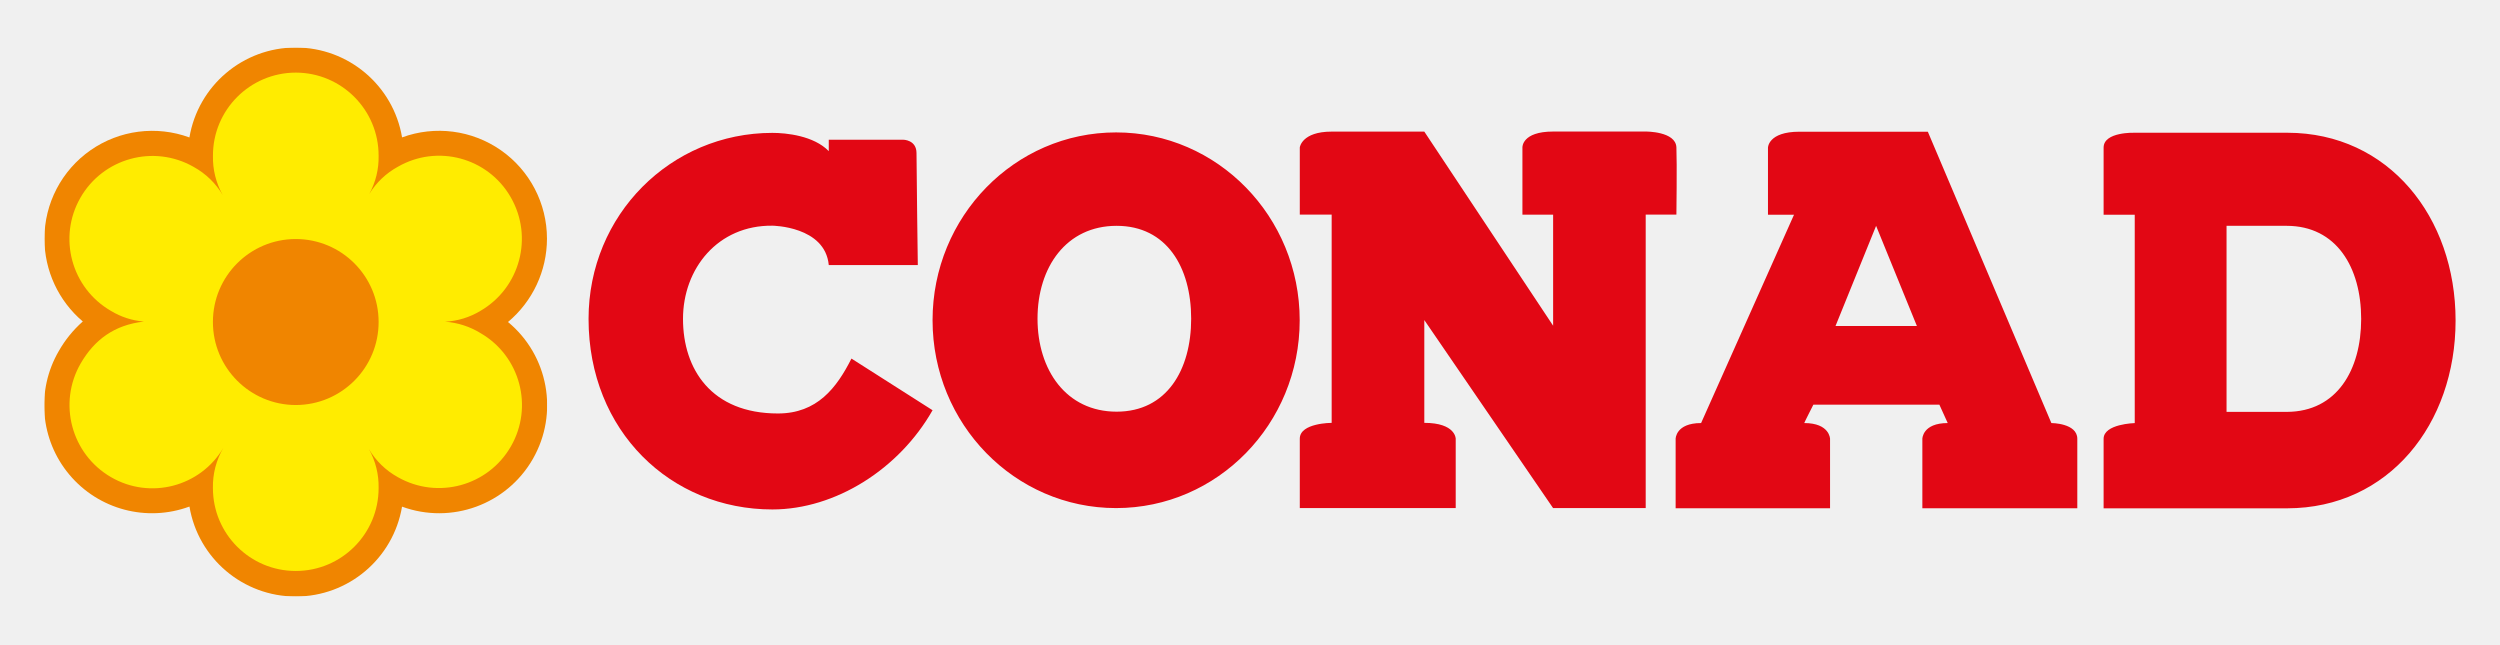
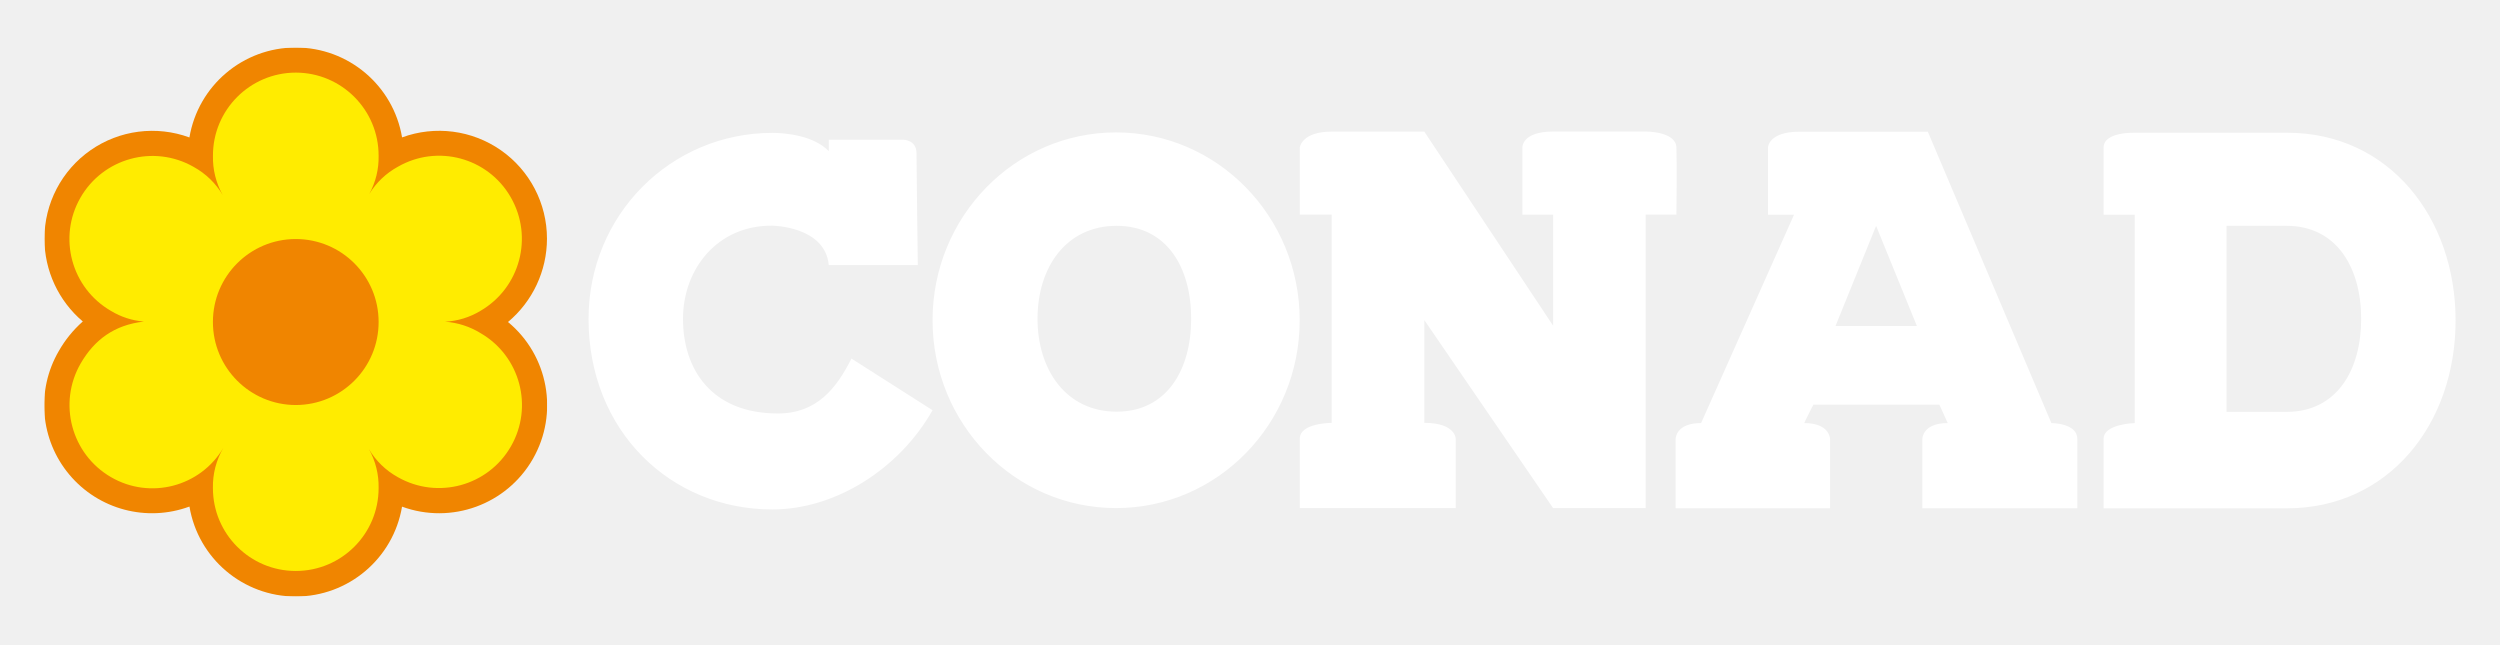
<svg xmlns="http://www.w3.org/2000/svg" viewBox="0 0 1250.794 322.222">
  <defs>
-     <style>.a{fill:#fff;}.b{fill:#e20714;}.c{mask:url(#a);}.d{fill:#f08500;}.e{fill:#ffec00;}.f{fill:none;}</style>
+     <style>.a{fill:#fff;}.b{fill:#fff;}.c{mask:url(#a);}.d{fill:#f08500;}.e{fill:#ffec00;}.f{fill:none;}</style>
    <mask id="a" x="22.222" y="23.771" width="251.585" height="274.68" maskUnits="userSpaceOnUse">
      <g transform="translate(-14.60317 -238.8889)">
        <path class="a" d="M36.825,537.323V262.66H288.397V537.323Z" />
      </g>
    </mask>
  </defs>
  <path class="b" d="M481.179,399.107c0-51.844,41.074-93.97,91.833-93.97,50.725,0,91.85,42.126,91.85,93.987,0,51.911-41.124,93.97-91.866,93.97-50.725,0-91.816-42.076-91.816-93.97m52.512-.785c0,25.663,14.359,46.517,39.572,46.517,25.045,0,37.301-20.854,37.301-46.517,0-25.73-12.256-46.467-37.301-46.467-25.212,0-39.572,20.738-39.572,46.467m257.95,94.755-64.433-94.07V450.45c15.712,0,15.712,7.931,15.712,7.931v34.713H664.912v-34.73c0-7.914,15.946-7.914,15.946-7.914V346.261H664.912V312.65s.935-7.914,15.946-7.914h46.351l64.45,97.109V346.278H776.297v-33.661s-.317-7.914,15.361-7.914h46.317s15.027-.167,15.361,7.914c.334,8.098,0,33.644,0,33.644H837.975V493.077H791.641m197.441-42.527-4.174-9.2H921.86s-4.675,9.2-4.558,9.2c12.773,0,12.907,7.881,12.907,7.881v34.763H852.952V458.431s0-7.881,12.74-7.881L912.176,346.328H899.152V312.734s.1-7.948,15.728-7.948h64.25l61.812,145.764s12.973,0,12.973,7.881v34.763H976.392V458.431s.033-7.881,12.69-7.881m-56.135-48.571h40.707L953.25,351.888M1067.073,493.21V458.431c0-7.48,15.578-7.864,15.578-7.864V346.328h-15.578V312.734c0-8.014,15.578-7.43,15.578-7.43h76.438c50.508.083,84.086,42.093,84.086,93.937s-33.494,93.87-84.202,93.97h-91.9m61.511-48.254h30.221c24.979-.1,37.134-20.955,37.134-46.517,0-25.696-12.322-46.568-37.301-46.568h-30.054M440.589,418.308c-7.397,14.66-17.164,27.45-36.783,27.45-33.26,0-47.486-22.14-47.486-47.319,0-25.212,17.465-46.935,44.714-46.634,0,0,26.381.217,28.218,19.702h44.547s-.651-48.287-.651-55.985c0-6.729-6.645-6.729-6.645-6.729H429.252v5.71c-7.497-7.714-21.238-9.133-28.218-9.133-50.809,0-91.966,41.024-91.966,93.068,0,56.152,41.124,95.339,91.966,95.339,31.59,0,63.498-20.27,80.145-49.64L440.606,418.291" transform="translate(-14.60317 -238.8889)" />
  <g class="c">
    <path class="d" d="M109.373,307.658a53.939,53.939,0,0,0-72.548,50.658,54.331,54.331,0,0,0,19.201,41.408,57.991,57.991,0,0,0-11.988,14.76A53.991,53.991,0,0,0,109.39,492.325a53.925,53.925,0,0,0,106.359.05,54.037,54.037,0,0,0,53.013-92.384,54.432,54.432,0,0,0,19.502-41.692,53.948,53.948,0,0,0-72.498-50.675,53.946,53.946,0,0,0-106.392.033" transform="translate(-14.60317 -238.8889)" />
  </g>
  <path class="e" d="M121.128,483.092a38.084,38.084,0,0,1,5.226-20.12A41.241,41.241,0,0,1,70.119,477.599a41.692,41.692,0,0,1-15.177-56.836c6.929-11.972,16.947-19.318,31.641-20.988a37.702,37.702,0,0,1-16.446-5.326A41.54,41.54,0,0,1,111.296,322.282q.133.076.265.153A38.482,38.482,0,0,1,126.037,336.46a38.269,38.269,0,0,1-4.892-19.669,41.508,41.508,0,0,1,41.442-41.575l.017,0a41.492,41.492,0,0,1,41.425,41.558v0a38.053,38.053,0,0,1-4.675,19.168,38.179,38.179,0,0,1,14.226-13.575,41.325,41.325,0,0,1,56.47,15.055q.05.086.099.173a41.692,41.692,0,0,1-15.161,56.819,37.919,37.919,0,0,1-17.699,5.426,39.24,39.24,0,0,1,17.816,5.76,41.549,41.549,0,0,1-41.39,72.055l-.102-.058a38.269,38.269,0,0,1-14.443-14.025,38.28,38.28,0,0,1,4.859,19.535,41.45,41.45,0,1,1-82.9,0m0-83.184a41.525,41.525,0,0,0,41.442,41.609l.034,0a41.508,41.508,0,0,0,41.425-41.592l0-.017a41.45,41.45,0,1,0-82.9.017v0" transform="translate(-14.60317 -238.8889)" />
  <rect class="f" width="1250.794" height="322.222" />
</svg>
